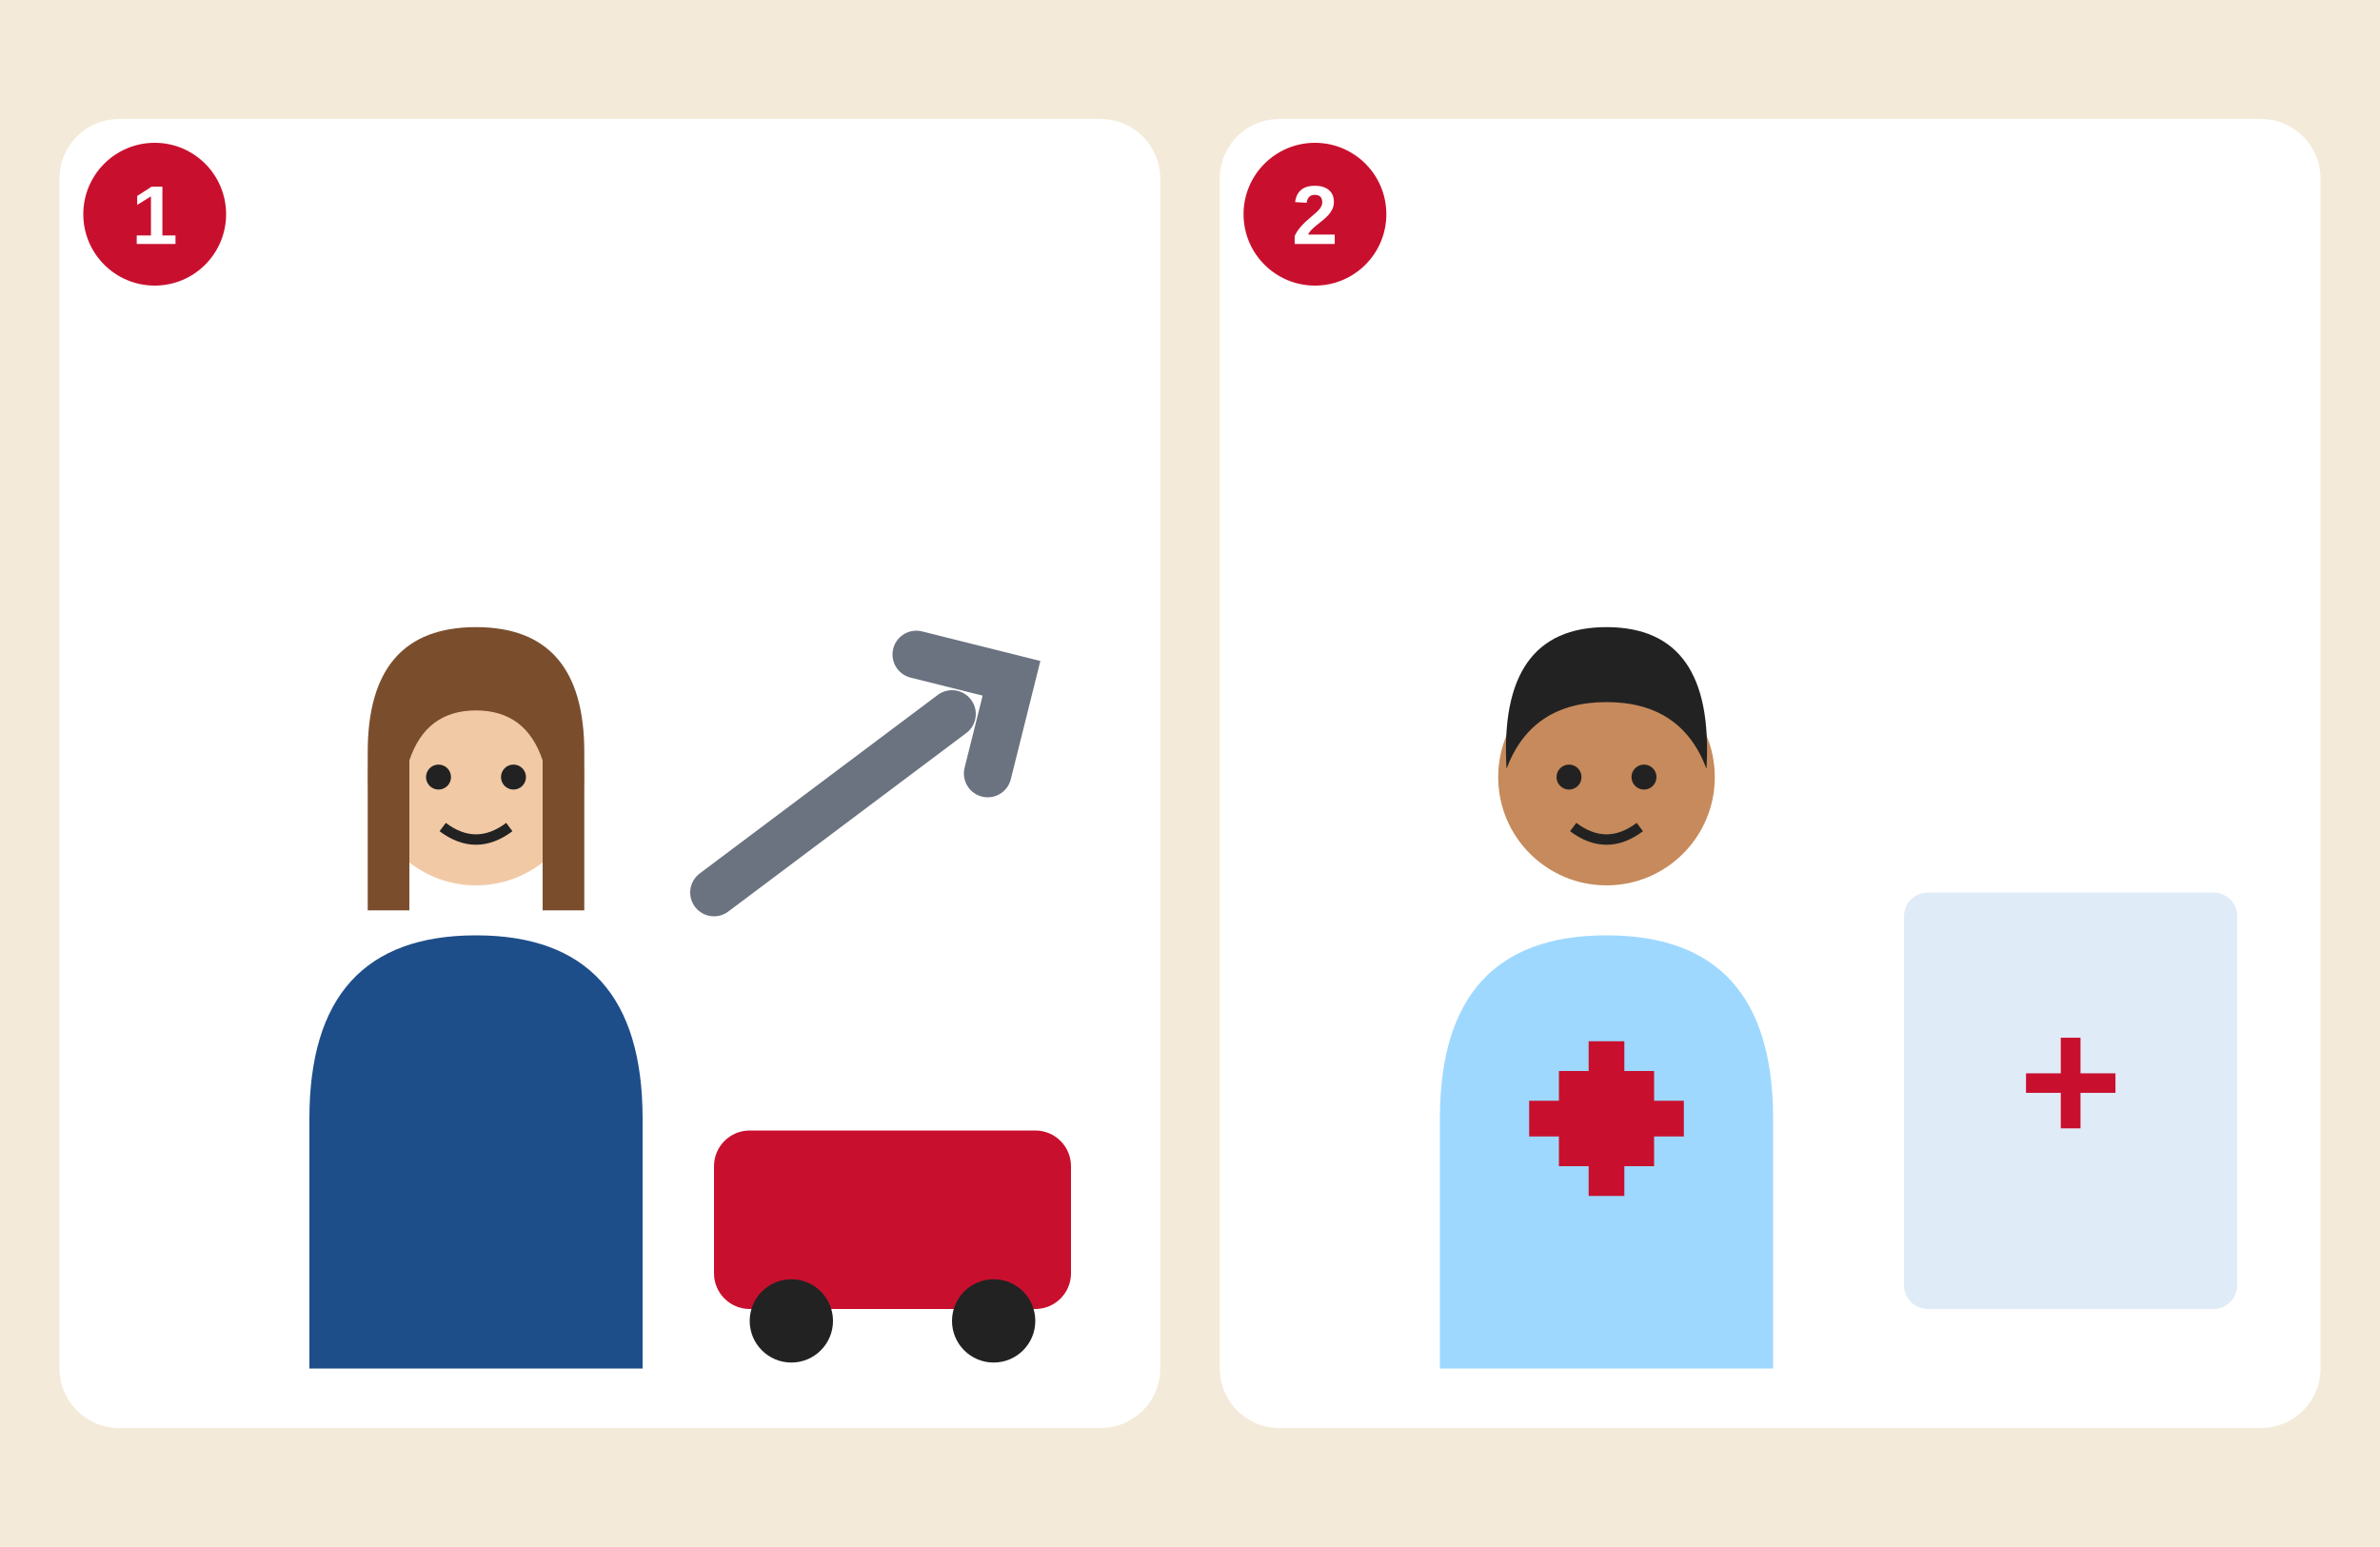
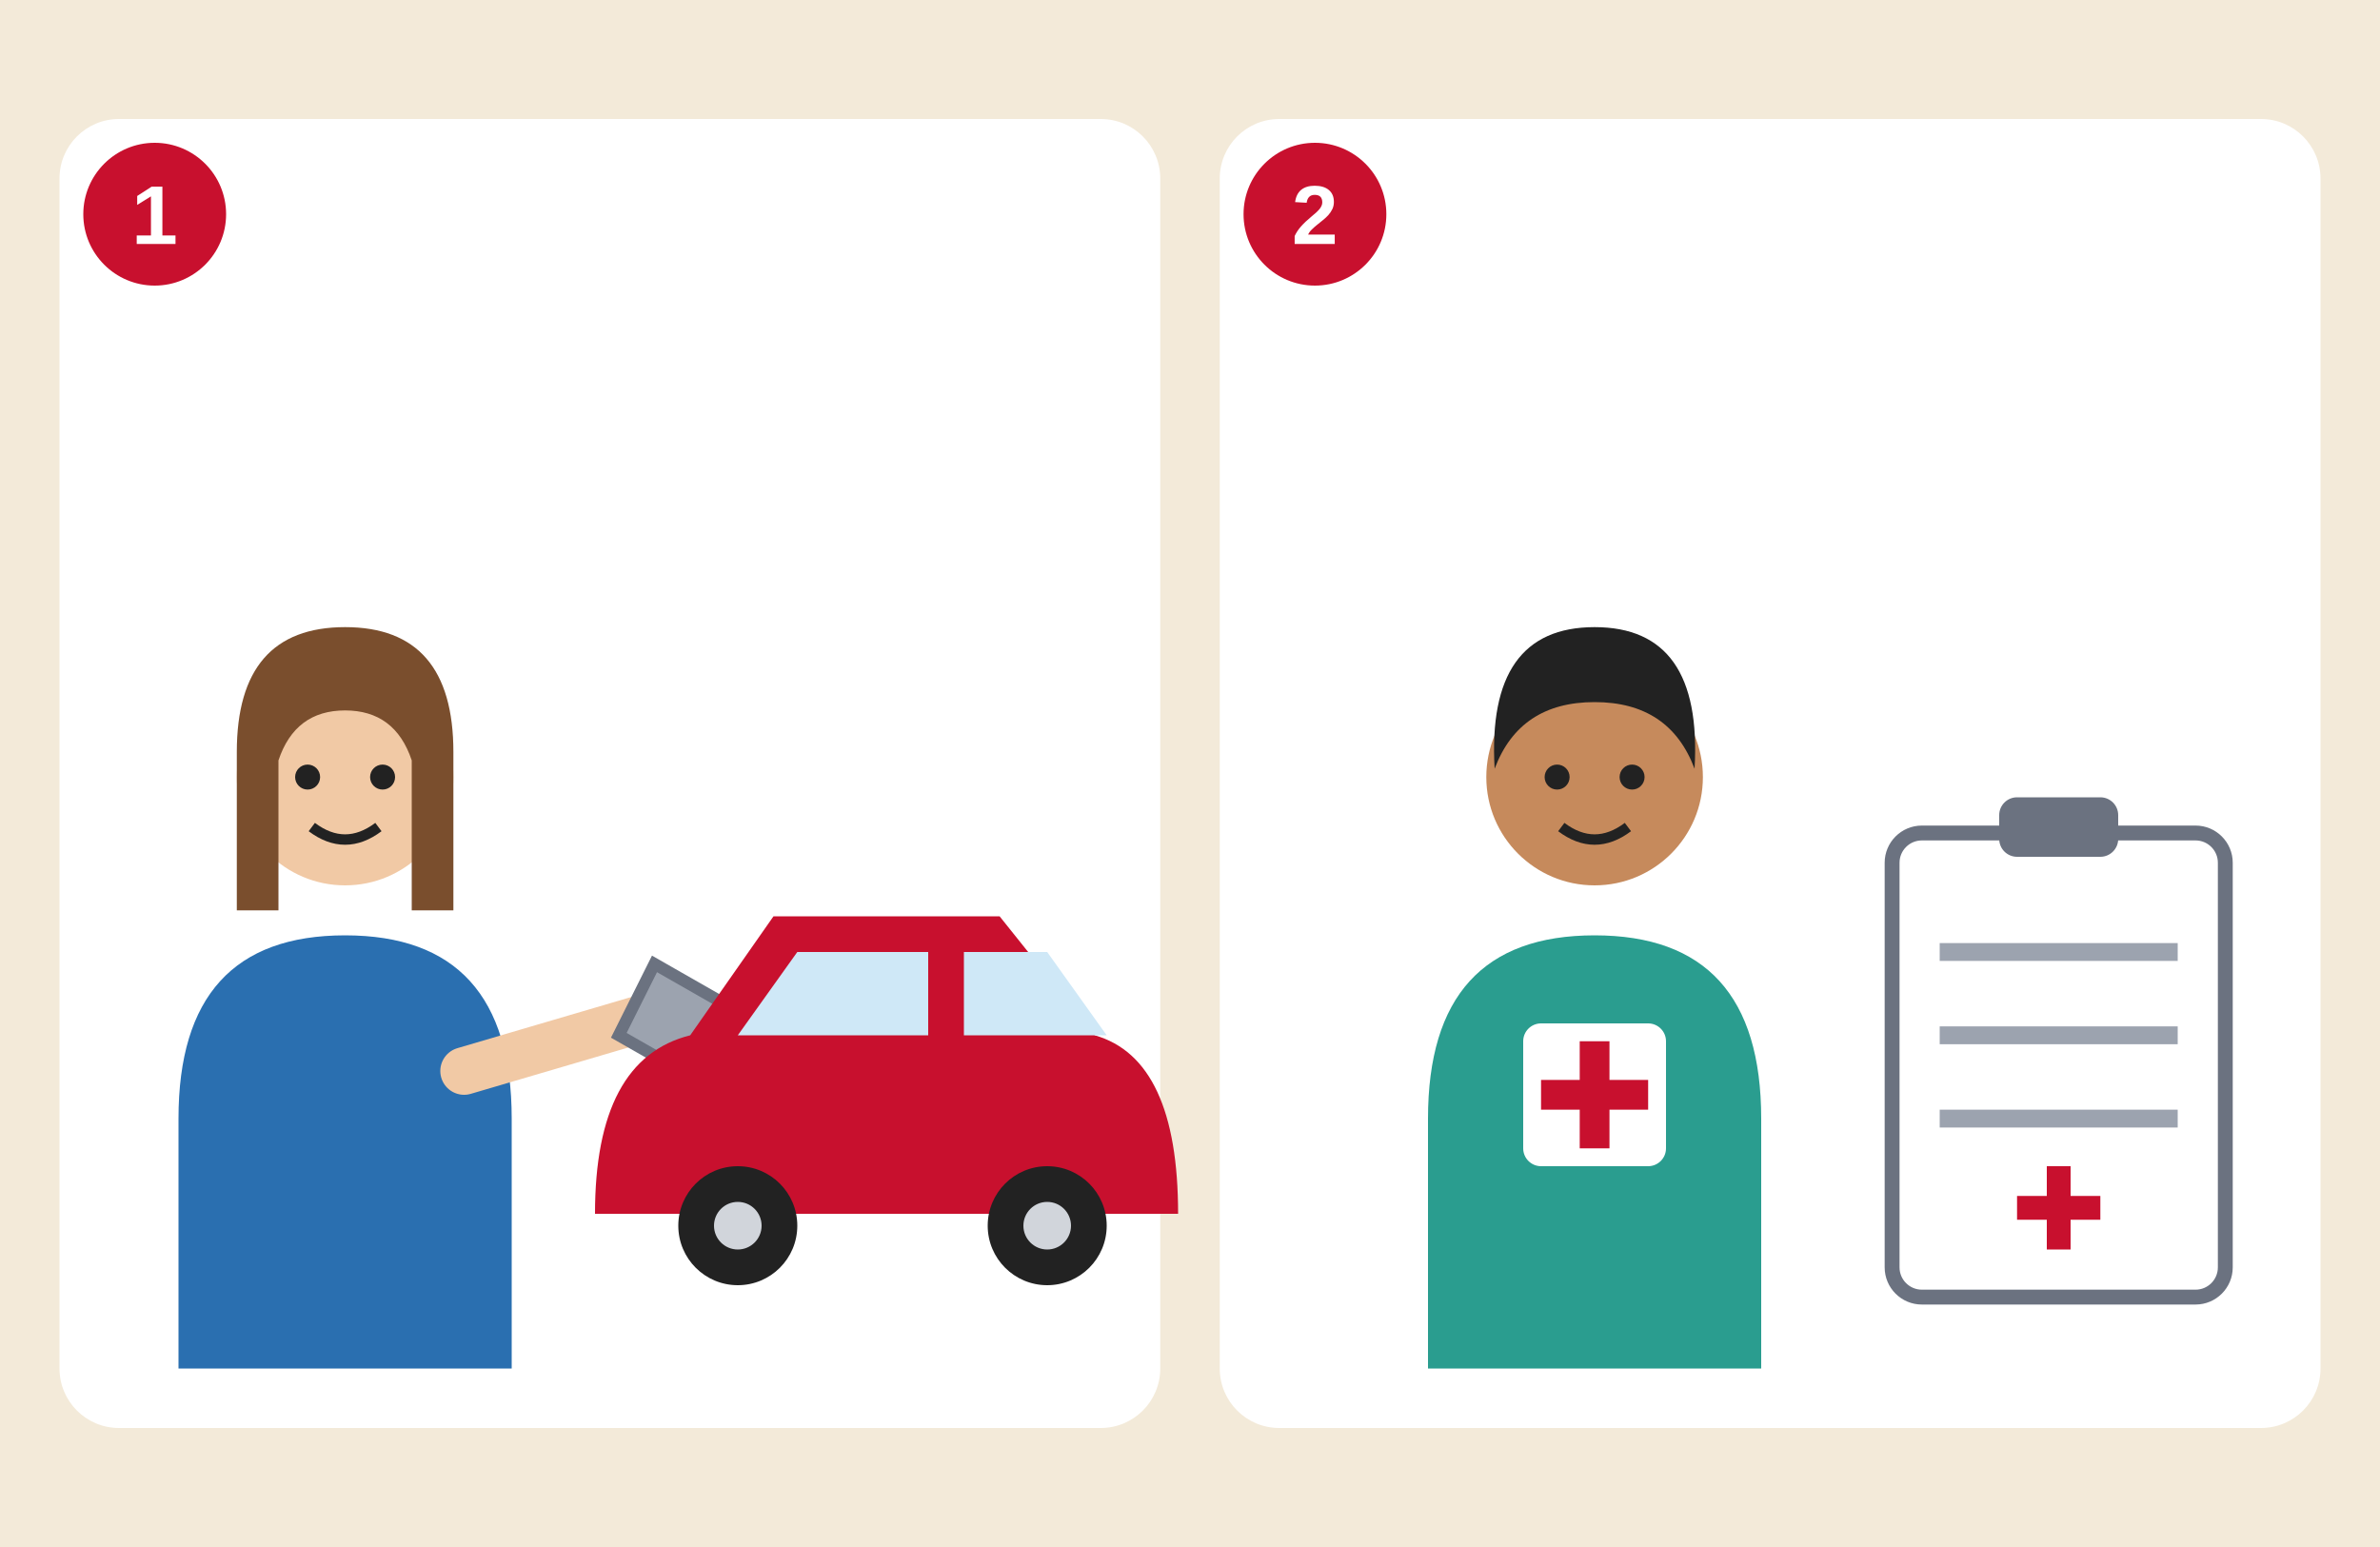
<svg xmlns="http://www.w3.org/2000/svg" viewBox="0 0 400 260" role="img" font-family="Arial, sans-serif">
  <rect width="400" height="260" fill="#f3ead9" />
  <rect x="10" y="20" width="185" height="220" rx="10" fill="#fff" />
  <circle cx="26" cy="36" r="12" fill="#c8102e" />
  <text x="26" y="41" font-size="14" fill="#fff" text-anchor="middle" font-weight="bold">1</text>
  <rect x="205" y="20" width="185" height="220" rx="10" fill="#fff" />
  <circle cx="221" cy="36" r="12" fill="#c8102e" />
  <text x="221" y="41" font-size="14" fill="#fff" text-anchor="middle" font-weight="bold">2</text>
-   <g transform="translate(80 230) scale(0.7) translate(-80 -230)">
-     <path d="M40 230v-60q0-44 40-44t40 44v60z" fill="#1d4e89" />
-     <circle cx="80" cy="88" r="26" fill="#f1c9a5" />
-     <path d="M54 120v-38q0-30 26-30t26 30v38h-10v-36q-4-12-16-12t-16 12v36z" fill="#7a4e2d" />
-     <circle cx="71" cy="88" r="3" fill="#222" />
-     <circle cx="89" cy="88" r="3" fill="#222" />
-     <path d="M72 100q8 6 16 0" stroke="#222" stroke-width="2.5" fill="none" />
+   <g transform="translate(58 230) scale(0.7) translate(-58 -230)">
+     <path d="M18 230v-60q0-44 40-44t40 44v60z" fill="#2a6fb0" />
+     <circle cx="58" cy="88" r="26" fill="#f1c9a5" />
+     <path d="M32 120v-38q0-30 26-30t26 30v38h-10v-36q-4-12-16-12t-16 12v36z" fill="#7a4e2d" />
+     <circle cx="49" cy="88" r="3" fill="#222" />
+     <circle cx="67" cy="88" r="3" fill="#222" />
+     <path d="M50 100q8 6 16 0" stroke="#222" stroke-width="2.5" fill="none" />
  </g>
-   <path d="M120 150l40-30m-6-10 16 4-4 16" stroke="#6b7280" stroke-width="8" stroke-linecap="round" fill="none" />
-   <rect x="120" y="190" width="60" height="30" rx="6" fill="#c8102e" />
-   <circle cx="133" cy="222" r="7" fill="#222" />
-   <circle cx="167" cy="222" r="7" fill="#222" />
-   <g transform="translate(270 230) scale(0.7) translate(-270 -230)">
-     <path d="M230 230v-60q0-44 40-44t40 44v60z" fill="#9ed8ff" />
-     <circle cx="270" cy="88" r="26" fill="#c68a5c" />
-     <path d="M246 86q-2-34 24-34t24 34q-6-16-24-16t-24 16z" fill="#222" />
-     <circle cx="261" cy="88" r="3" fill="#222" />
-     <circle cx="279" cy="88" r="3" fill="#222" />
-     <path d="M262 100q8 6 16 0" stroke="#222" stroke-width="2.5" fill="none" />
+   <path d="M78 180l34 -10" stroke="#f1c9a5" stroke-width="8" stroke-linecap="round" />
+   <path d="M110 162l14 8-6 12-14-8z" fill="#9ca3af" stroke="#6b7280" stroke-width="2" />
+   <path d="M100 204q0-26 16-30l14-20h38l16 20q14 4 14 30z" fill="#c8102e" />
+   <path d="M134 160h22v14h-32zM162 160h14l10 14h-24z" fill="#cfe8f7" />
+   <circle cx="124" cy="206" r="10" fill="#222" />
+   <circle cx="176" cy="206" r="10" fill="#222" />
+   <circle cx="124" cy="206" r="4" fill="#d1d5db" />
+   <circle cx="176" cy="206" r="4" fill="#d1d5db" />
+   <g transform="translate(268 230) scale(0.7) translate(-268 -230)">
+     <path d="M228 230v-60q0-44 40-44t40 44v60z" fill="#2a9d8f" />
+     <circle cx="268" cy="88" r="26" fill="#c68a5c" />
+     <path d="M244 86q-2-34 24-34t24 34q-6-16-24-16t-24 16z" fill="#222" />
+     <circle cx="259" cy="88" r="3" fill="#222" />
+     <circle cx="277" cy="88" r="3" fill="#222" />
+     <path d="M260 100q8 6 16 0" stroke="#222" stroke-width="2.5" fill="none" />
  </g>
-   <rect x="262" y="180" width="16" height="16" fill="#c8102e" />
-   <rect x="267" y="175" width="6" height="26" fill="#c8102e" />
-   <rect x="257" y="185" width="26" height="6" fill="#c8102e" />
-   <rect x="320" y="150" width="56" height="70" rx="4" fill="#e0ebf8" />
-   <text x="348" y="192" font-size="30" fill="#c8102e" text-anchor="middle" font-weight="bold">+</text>
+   <rect x="256" y="172" width="24" height="24" rx="3" fill="#fff" />
+   <path d="M268 175v18M259 184h18" stroke="#c8102e" stroke-width="5" />
+   <rect x="318" y="140" width="56" height="78" rx="5" fill="#fff" stroke="#6b7280" stroke-width="2.5" />
+   <rect x="336" y="134" width="20" height="10" rx="3" fill="#6b7280" />
+   <path d="M326 160h40" stroke="#9ca3af" stroke-width="3" />
+   <path d="M326 174h40" stroke="#9ca3af" stroke-width="3" />
+   <path d="M326 188h40" stroke="#9ca3af" stroke-width="3" />
+   <path d="M346 196v14M339 203h14" stroke="#c8102e" stroke-width="4" />
</svg>
